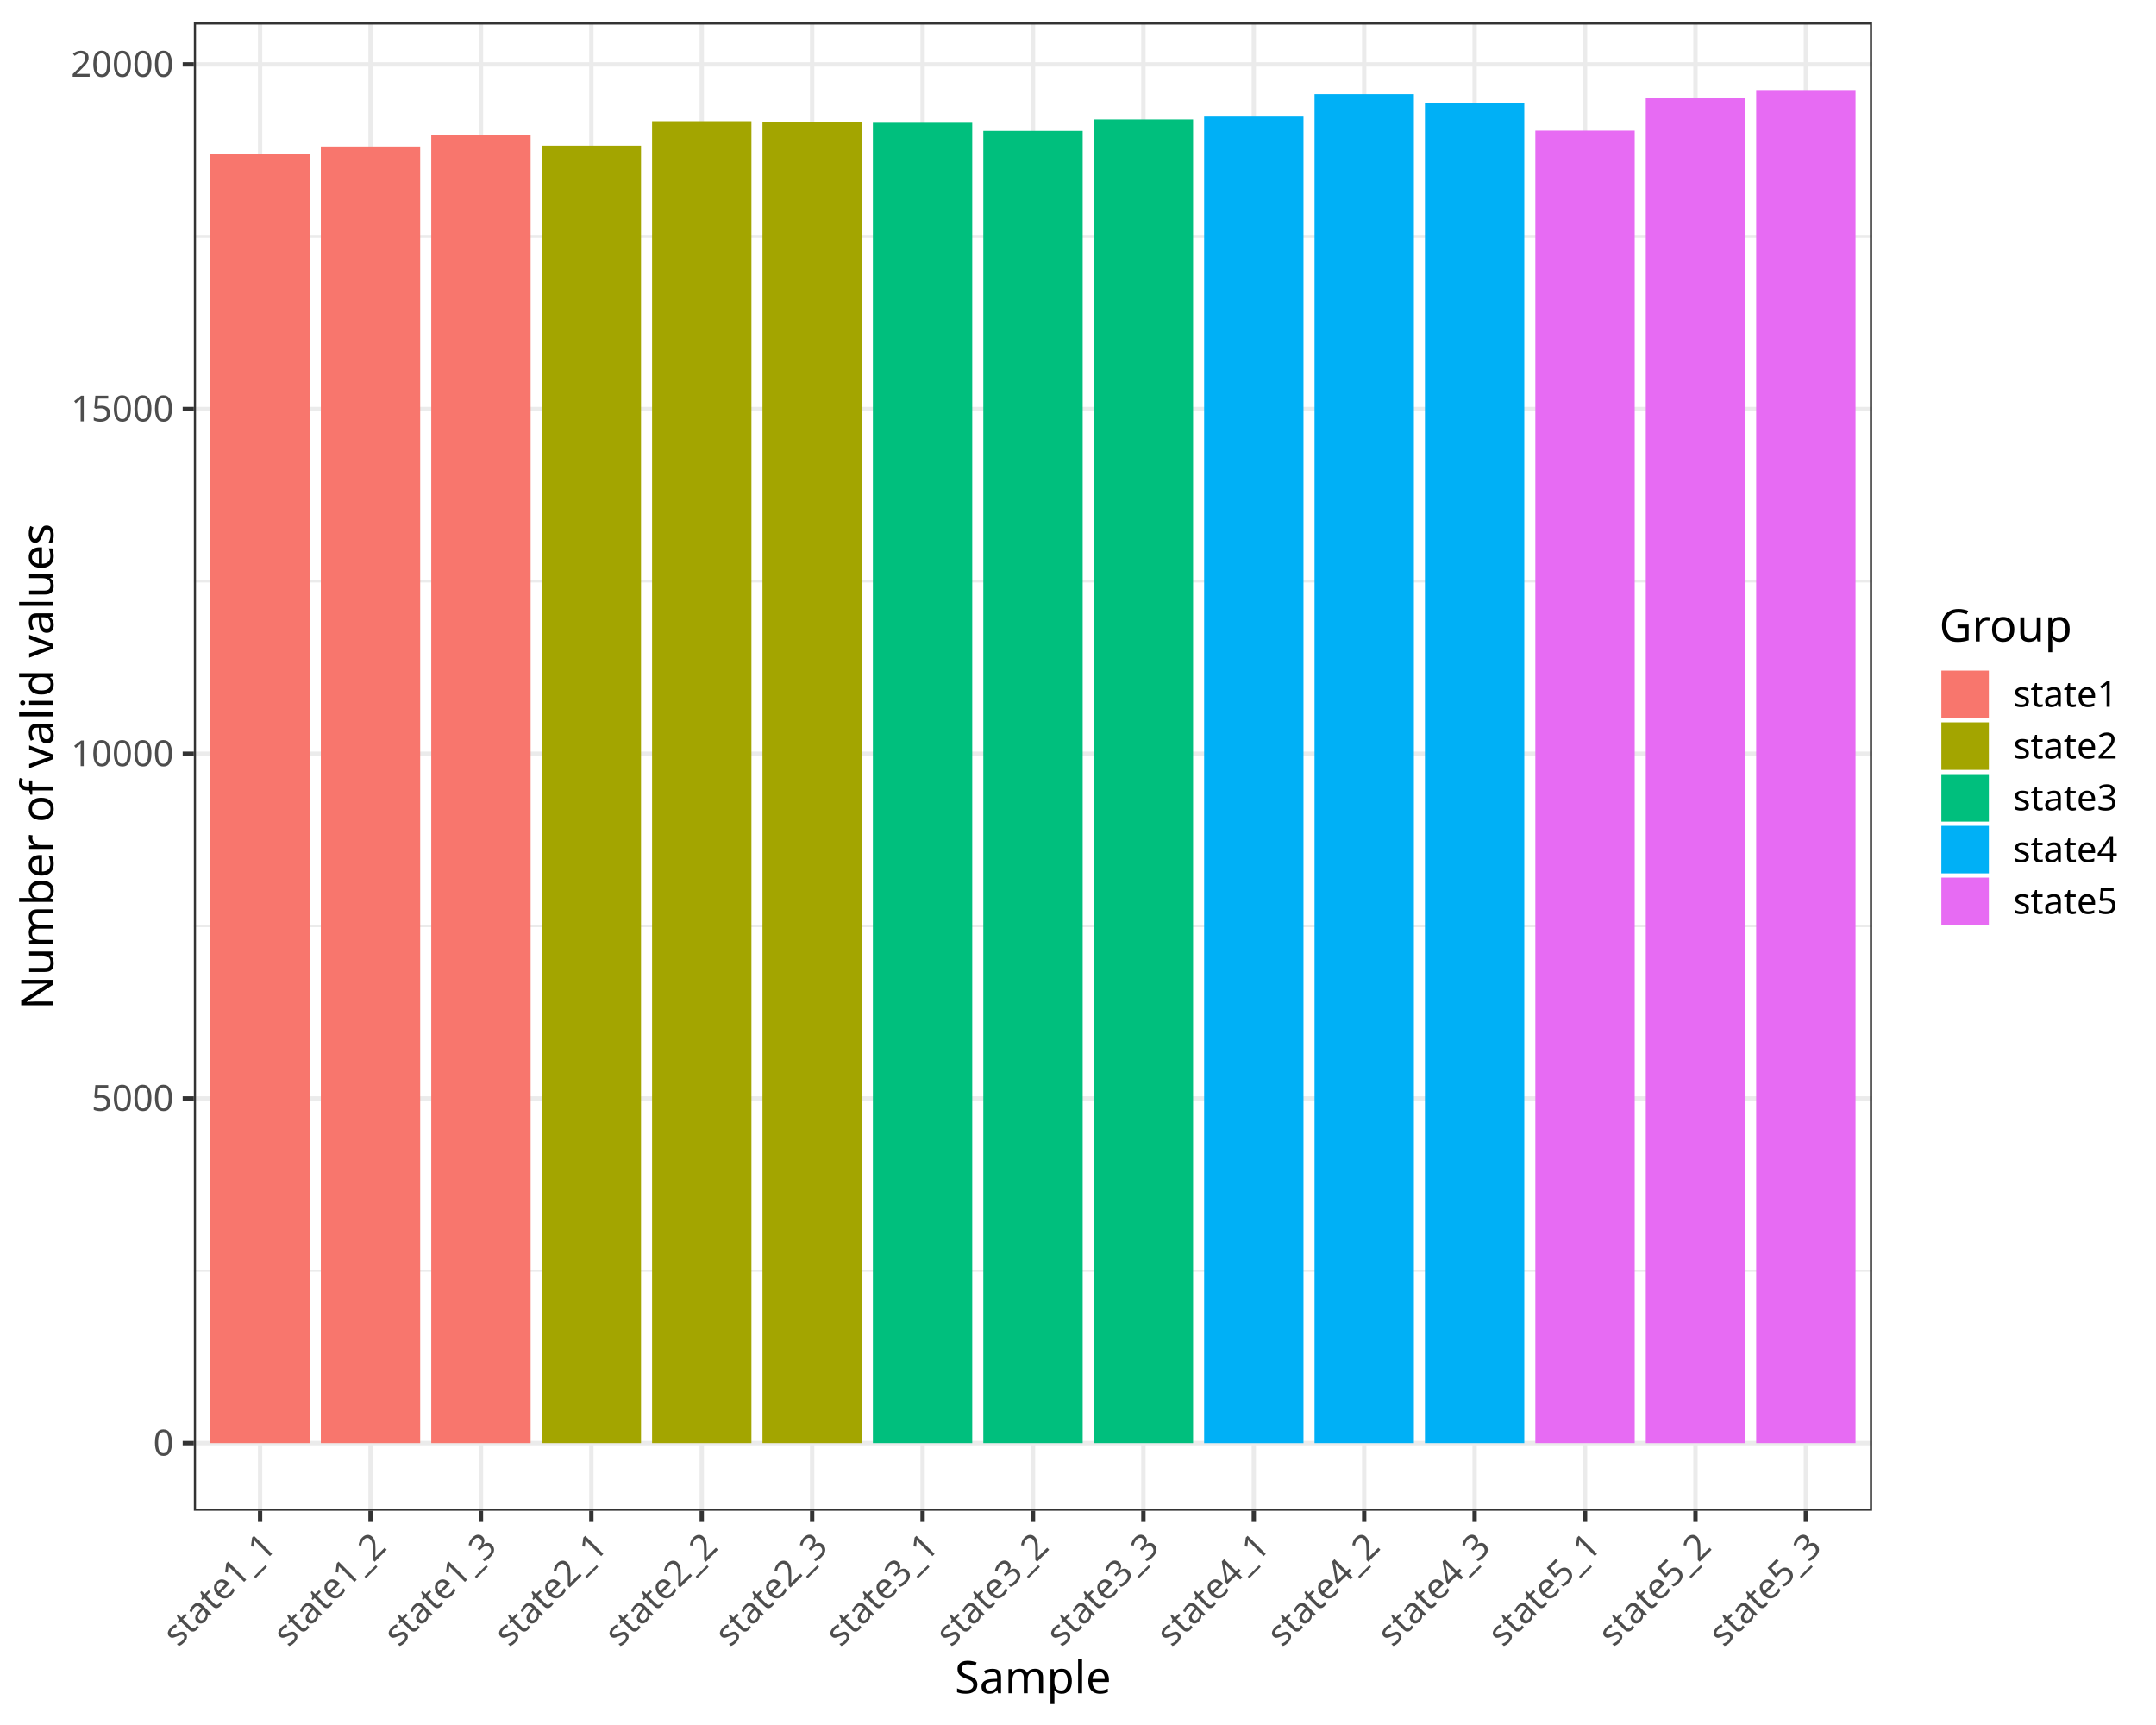
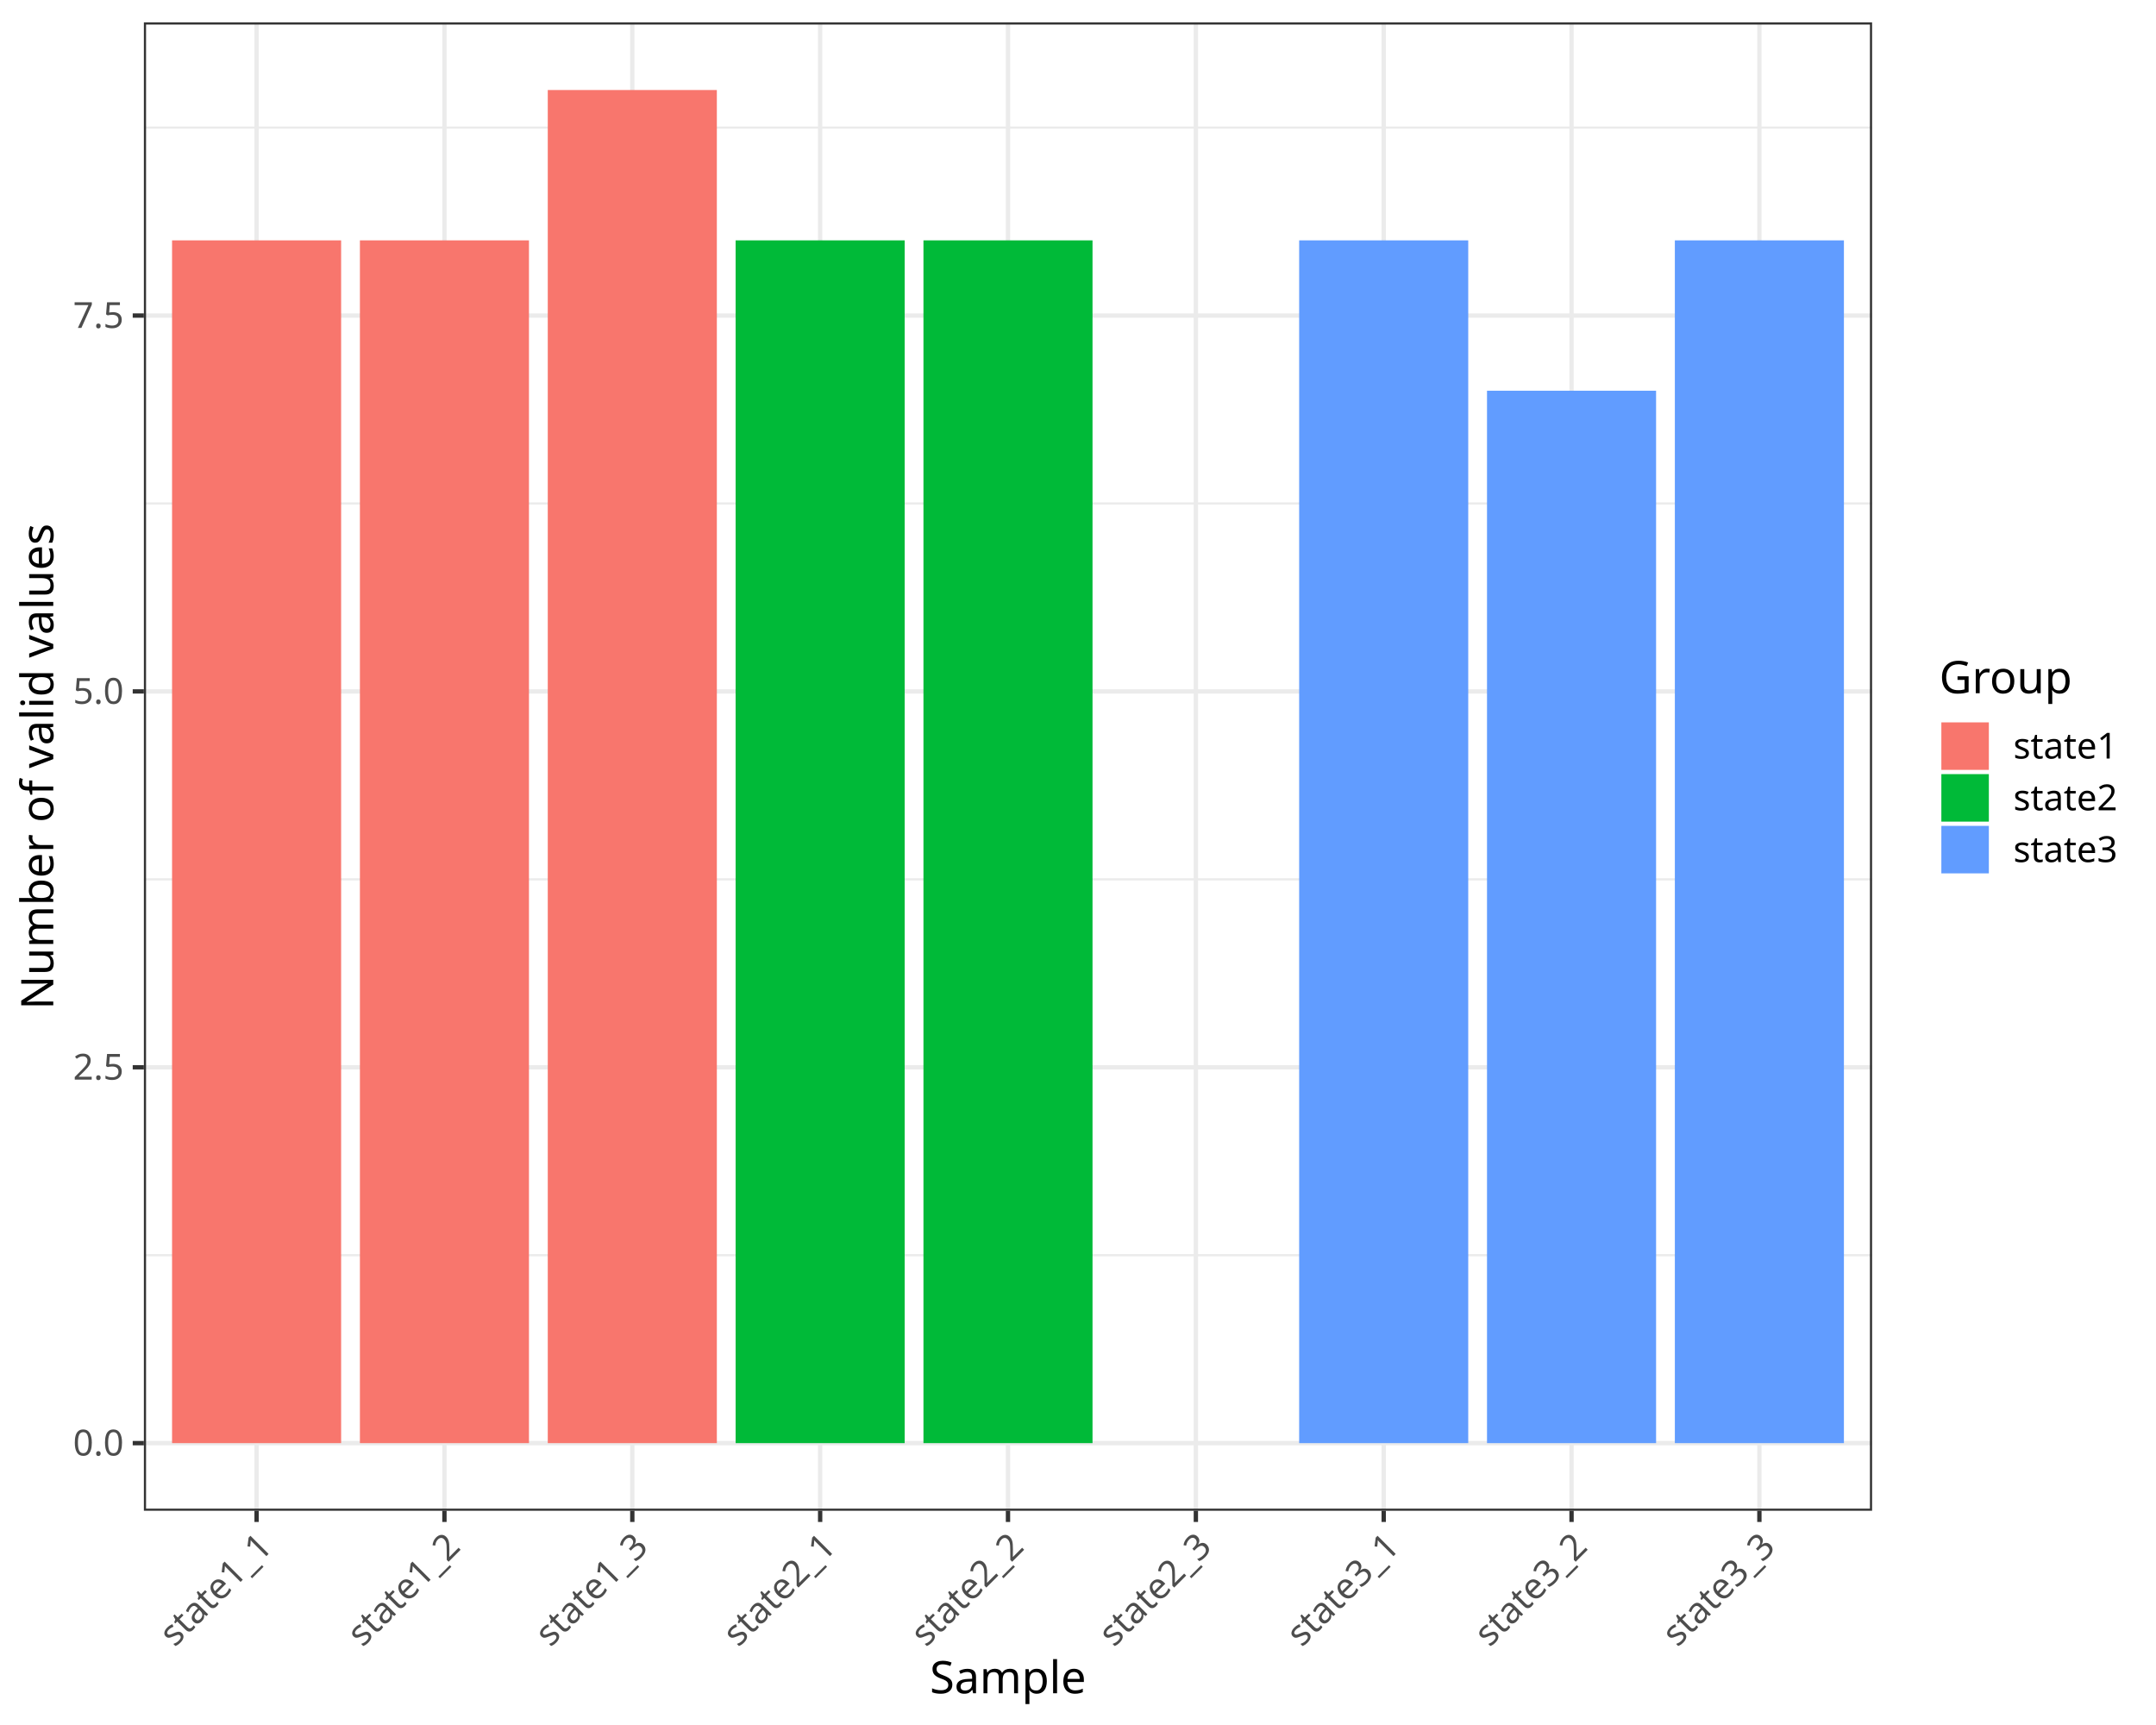
<svg xmlns="http://www.w3.org/2000/svg" class="svglite" data-engine-version="2.0" width="720.00pt" height="576.00pt" viewBox="0 0 720.00 576.00">
  <defs>
    <style type="text/css">
    .svglite line, .svglite polyline, .svglite polygon, .svglite path, .svglite rect, .svglite circle {
      fill: none;
      stroke: #000000;
      stroke-linecap: round;
      stroke-linejoin: round;
      stroke-miterlimit: 10.00;
    }
  </style>
  </defs>
  <rect width="100%" height="100%" style="stroke: none; fill: #FFFFFF;" />
  <defs>
    <clipPath id="cpMC4wMHw3MjAuMDB8MC4wMHw1NzYuMDA=">
      <rect x="0.00" y="0.00" width="720.00" height="576.00" />
    </clipPath>
  </defs>
  <g clip-path="url(#cpMC4wMHw3MjAuMDB8MC4wMHw1NzYuMDA=)">
-     <rect x="-0" y="0.00" width="720.00" height="576.00" style="stroke-width: 1.45; stroke: #FFFFFF; fill: #FFFFFF;" />
+     <rect x="0.00" y="0.00" width="720.00" height="576.00" style="stroke-width: 1.45; stroke: #FFFFFF; fill: #FFFFFF;" />
  </g>
  <defs>
-     <clipPath id="cpNjQuNzR8NjI1LjE5fDcuNDd8NTA0LjQ3">
-       <rect x="64.74" y="7.47" width="560.45" height="497.00" />
+     <clipPath id="cpNDguMDV8NjI1LjE5fDcuNDd8NTA0LjQ3">
+       <rect x="48.05" y="7.47" width="577.14" height="497.00" />
    </clipPath>
  </defs>
-   <g clip-path="url(#cpNjQuNzR8NjI1LjE5fDcuNDd8NTA0LjQ3)">
-     <rect x="64.74" y="7.47" width="560.45" height="497.00" style="stroke-width: 1.45; stroke: none; fill: #FFFFFF;" />
-     <polyline points="64.74,424.33 625.19,424.33 " style="stroke-width: 0.73; stroke: #EBEBEB; stroke-linecap: butt;" />
-     <polyline points="64.74,309.24 625.19,309.24 " style="stroke-width: 0.73; stroke: #EBEBEB; stroke-linecap: butt;" />
-     <polyline points="64.74,194.14 625.19,194.14 " style="stroke-width: 0.73; stroke: #EBEBEB; stroke-linecap: butt;" />
-     <polyline points="64.74,79.05 625.19,79.05 " style="stroke-width: 0.73; stroke: #EBEBEB; stroke-linecap: butt;" />
-     <polyline points="64.74,481.88 625.19,481.88 " style="stroke-width: 1.45; stroke: #EBEBEB; stroke-linecap: butt;" />
-     <polyline points="64.74,366.79 625.19,366.79 " style="stroke-width: 1.45; stroke: #EBEBEB; stroke-linecap: butt;" />
-     <polyline points="64.74,251.69 625.19,251.69 " style="stroke-width: 1.45; stroke: #EBEBEB; stroke-linecap: butt;" />
-     <polyline points="64.74,136.59 625.19,136.59 " style="stroke-width: 1.45; stroke: #EBEBEB; stroke-linecap: butt;" />
-     <polyline points="64.74,21.50 625.19,21.50 " style="stroke-width: 1.45; stroke: #EBEBEB; stroke-linecap: butt;" />
-     <polyline points="86.86,504.47 86.86,7.47 " style="stroke-width: 1.45; stroke: #EBEBEB; stroke-linecap: butt;" />
-     <polyline points="123.74,504.47 123.74,7.47 " style="stroke-width: 1.45; stroke: #EBEBEB; stroke-linecap: butt;" />
-     <polyline points="160.61,504.47 160.61,7.47 " style="stroke-width: 1.45; stroke: #EBEBEB; stroke-linecap: butt;" />
-     <polyline points="197.48,504.47 197.48,7.47 " style="stroke-width: 1.45; stroke: #EBEBEB; stroke-linecap: butt;" />
-     <polyline points="234.35,504.47 234.35,7.47 " style="stroke-width: 1.45; stroke: #EBEBEB; stroke-linecap: butt;" />
-     <polyline points="271.22,504.47 271.22,7.47 " style="stroke-width: 1.45; stroke: #EBEBEB; stroke-linecap: butt;" />
-     <polyline points="308.10,504.47 308.10,7.47 " style="stroke-width: 1.45; stroke: #EBEBEB; stroke-linecap: butt;" />
-     <polyline points="344.97,504.47 344.97,7.47 " style="stroke-width: 1.45; stroke: #EBEBEB; stroke-linecap: butt;" />
-     <polyline points="381.84,504.47 381.84,7.47 " style="stroke-width: 1.45; stroke: #EBEBEB; stroke-linecap: butt;" />
-     <polyline points="418.71,504.47 418.71,7.47 " style="stroke-width: 1.45; stroke: #EBEBEB; stroke-linecap: butt;" />
-     <polyline points="455.58,504.47 455.58,7.47 " style="stroke-width: 1.45; stroke: #EBEBEB; stroke-linecap: butt;" />
-     <polyline points="492.45,504.47 492.45,7.47 " style="stroke-width: 1.45; stroke: #EBEBEB; stroke-linecap: butt;" />
-     <polyline points="529.33,504.47 529.33,7.47 " style="stroke-width: 1.45; stroke: #EBEBEB; stroke-linecap: butt;" />
-     <polyline points="566.20,504.47 566.20,7.47 " style="stroke-width: 1.45; stroke: #EBEBEB; stroke-linecap: butt;" />
-     <polyline points="603.07,504.47 603.07,7.47 " style="stroke-width: 1.45; stroke: #EBEBEB; stroke-linecap: butt;" />
-     <rect x="70.27" y="51.54" width="33.18" height="430.34" style="stroke-width: 1.07; stroke: none; stroke-linecap: butt; stroke-linejoin: miter; fill: #F8766D;" />
-     <rect x="107.14" y="48.92" width="33.18" height="432.96" style="stroke-width: 1.07; stroke: none; stroke-linecap: butt; stroke-linejoin: miter; fill: #F8766D;" />
-     <rect x="144.02" y="44.96" width="33.18" height="436.92" style="stroke-width: 1.07; stroke: none; stroke-linecap: butt; stroke-linejoin: miter; fill: #F8766D;" />
-     <rect x="180.89" y="48.64" width="33.18" height="433.24" style="stroke-width: 1.07; stroke: none; stroke-linecap: butt; stroke-linejoin: miter; fill: #A3A500;" />
-     <rect x="217.76" y="40.47" width="33.18" height="441.41" style="stroke-width: 1.07; stroke: none; stroke-linecap: butt; stroke-linejoin: miter; fill: #A3A500;" />
-     <rect x="254.63" y="40.84" width="33.18" height="441.04" style="stroke-width: 1.07; stroke: none; stroke-linecap: butt; stroke-linejoin: miter; fill: #A3A500;" />
-     <rect x="291.50" y="41.00" width="33.18" height="440.88" style="stroke-width: 1.07; stroke: none; stroke-linecap: butt; stroke-linejoin: miter; fill: #00BF7D;" />
-     <rect x="328.38" y="43.71" width="33.18" height="438.17" style="stroke-width: 1.07; stroke: none; stroke-linecap: butt; stroke-linejoin: miter; fill: #00BF7D;" />
-     <rect x="365.25" y="39.87" width="33.18" height="442.01" style="stroke-width: 1.07; stroke: none; stroke-linecap: butt; stroke-linejoin: miter; fill: #00BF7D;" />
-     <rect x="402.12" y="38.93" width="33.18" height="442.96" style="stroke-width: 1.07; stroke: none; stroke-linecap: butt; stroke-linejoin: miter; fill: #00B0F6;" />
-     <rect x="438.99" y="31.42" width="33.18" height="450.46" style="stroke-width: 1.07; stroke: none; stroke-linecap: butt; stroke-linejoin: miter; fill: #00B0F6;" />
-     <rect x="475.86" y="34.28" width="33.18" height="447.60" style="stroke-width: 1.07; stroke: none; stroke-linecap: butt; stroke-linejoin: miter; fill: #00B0F6;" />
-     <rect x="512.73" y="43.62" width="33.18" height="438.26" style="stroke-width: 1.07; stroke: none; stroke-linecap: butt; stroke-linejoin: miter; fill: #E76BF3;" />
-     <rect x="549.61" y="32.83" width="33.18" height="449.06" style="stroke-width: 1.07; stroke: none; stroke-linecap: butt; stroke-linejoin: miter; fill: #E76BF3;" />
-     <rect x="586.48" y="30.06" width="33.18" height="451.82" style="stroke-width: 1.07; stroke: none; stroke-linecap: butt; stroke-linejoin: miter; fill: #E76BF3;" />
-     <rect x="64.74" y="7.47" width="560.45" height="497.00" style="stroke-width: 1.45; stroke: #333333;" />
+   <g clip-path="url(#cpNDguMDV8NjI1LjE5fDcuNDd8NTA0LjQ3)">
+     <rect x="48.05" y="7.47" width="577.14" height="497.00" style="stroke-width: 1.45; stroke: none; fill: #FFFFFF;" />
+     <polyline points="48.05,419.13 625.19,419.13 " style="stroke-width: 0.73; stroke: #EBEBEB; stroke-linecap: butt;" />
+     <polyline points="48.05,293.62 625.19,293.62 " style="stroke-width: 0.73; stroke: #EBEBEB; stroke-linecap: butt;" />
+     <polyline points="48.05,168.12 625.19,168.12 " style="stroke-width: 0.73; stroke: #EBEBEB; stroke-linecap: butt;" />
+     <polyline points="48.05,42.61 625.19,42.61 " style="stroke-width: 0.73; stroke: #EBEBEB; stroke-linecap: butt;" />
+     <polyline points="48.05,481.88 625.19,481.88 " style="stroke-width: 1.45; stroke: #EBEBEB; stroke-linecap: butt;" />
+     <polyline points="48.05,356.38 625.19,356.38 " style="stroke-width: 1.45; stroke: #EBEBEB; stroke-linecap: butt;" />
+     <polyline points="48.05,230.87 625.19,230.87 " style="stroke-width: 1.45; stroke: #EBEBEB; stroke-linecap: butt;" />
+     <polyline points="48.05,105.37 625.19,105.37 " style="stroke-width: 1.45; stroke: #EBEBEB; stroke-linecap: butt;" />
+     <polyline points="85.69,504.47 85.69,7.47 " style="stroke-width: 1.45; stroke: #EBEBEB; stroke-linecap: butt;" />
+     <polyline points="148.42,504.47 148.42,7.47 " style="stroke-width: 1.45; stroke: #EBEBEB; stroke-linecap: butt;" />
+     <polyline points="211.16,504.47 211.16,7.47 " style="stroke-width: 1.45; stroke: #EBEBEB; stroke-linecap: butt;" />
+     <polyline points="273.89,504.47 273.89,7.47 " style="stroke-width: 1.45; stroke: #EBEBEB; stroke-linecap: butt;" />
+     <polyline points="336.62,504.47 336.62,7.47 " style="stroke-width: 1.45; stroke: #EBEBEB; stroke-linecap: butt;" />
+     <polyline points="399.36,504.47 399.36,7.47 " style="stroke-width: 1.45; stroke: #EBEBEB; stroke-linecap: butt;" />
+     <polyline points="462.09,504.47 462.09,7.47 " style="stroke-width: 1.45; stroke: #EBEBEB; stroke-linecap: butt;" />
+     <polyline points="524.82,504.47 524.82,7.47 " style="stroke-width: 1.45; stroke: #EBEBEB; stroke-linecap: butt;" />
+     <polyline points="587.55,504.47 587.55,7.47 " style="stroke-width: 1.45; stroke: #EBEBEB; stroke-linecap: butt;" />
+     <rect x="57.46" y="80.26" width="56.46" height="401.62" style="stroke-width: 1.07; stroke: none; stroke-linecap: butt; stroke-linejoin: miter; fill: #F8766D;" />
+     <rect x="120.19" y="80.26" width="56.46" height="401.62" style="stroke-width: 1.07; stroke: none; stroke-linecap: butt; stroke-linejoin: miter; fill: #F8766D;" />
+     <rect x="182.93" y="30.06" width="56.46" height="451.82" style="stroke-width: 1.07; stroke: none; stroke-linecap: butt; stroke-linejoin: miter; fill: #F8766D;" />
+     <rect x="245.66" y="80.26" width="56.46" height="401.62" style="stroke-width: 1.07; stroke: none; stroke-linecap: butt; stroke-linejoin: miter; fill: #00BA38;" />
+     <rect x="308.39" y="80.26" width="56.46" height="401.62" style="stroke-width: 1.07; stroke: none; stroke-linecap: butt; stroke-linejoin: miter; fill: #00BA38;" />
+     <rect x="371.13" y="481.88" width="56.46" height="0.00" style="stroke-width: 1.07; stroke: none; stroke-linecap: butt; stroke-linejoin: miter; fill: #00BA38;" />
+     <rect x="433.86" y="80.26" width="56.46" height="401.62" style="stroke-width: 1.07; stroke: none; stroke-linecap: butt; stroke-linejoin: miter; fill: #619CFF;" />
+     <rect x="496.59" y="130.47" width="56.46" height="351.41" style="stroke-width: 1.07; stroke: none; stroke-linecap: butt; stroke-linejoin: miter; fill: #619CFF;" />
+     <rect x="559.32" y="80.26" width="56.46" height="401.62" style="stroke-width: 1.07; stroke: none; stroke-linecap: butt; stroke-linejoin: miter; fill: #619CFF;" />
+     <rect x="48.05" y="7.47" width="577.14" height="497.00" style="stroke-width: 1.45; stroke: #333333;" />
  </g>
  <g clip-path="url(#cpMC4wMHw3MjAuMDB8MC4wMHw1NzYuMDA=)">
-     <text x="58.02" y="486.01" text-anchor="end" style="font-size: 12.00px; fill: #4D4D4D; font-family: sans;" textLength="6.67px" lengthAdjust="spacingAndGlyphs">0</text>
-     <text x="58.02" y="370.91" text-anchor="end" style="font-size: 12.00px; fill: #4D4D4D; font-family: sans;" textLength="26.70px" lengthAdjust="spacingAndGlyphs">5000</text>
-     <text x="58.02" y="255.82" text-anchor="end" style="font-size: 12.00px; fill: #4D4D4D; font-family: sans;" textLength="33.37px" lengthAdjust="spacingAndGlyphs">10000</text>
-     <text x="58.02" y="140.72" text-anchor="end" style="font-size: 12.00px; fill: #4D4D4D; font-family: sans;" textLength="33.37px" lengthAdjust="spacingAndGlyphs">15000</text>
-     <text x="58.02" y="25.63" text-anchor="end" style="font-size: 12.00px; fill: #4D4D4D; font-family: sans;" textLength="33.37px" lengthAdjust="spacingAndGlyphs">20000</text>
-     <polyline points="61.01,481.88 64.74,481.88 " style="stroke-width: 1.45; stroke: #333333; stroke-linecap: butt;" />
-     <polyline points="61.01,366.79 64.74,366.79 " style="stroke-width: 1.45; stroke: #333333; stroke-linecap: butt;" />
-     <polyline points="61.01,251.69 64.74,251.69 " style="stroke-width: 1.45; stroke: #333333; stroke-linecap: butt;" />
-     <polyline points="61.01,136.59 64.74,136.59 " style="stroke-width: 1.45; stroke: #333333; stroke-linecap: butt;" />
-     <polyline points="61.01,21.50 64.74,21.50 " style="stroke-width: 1.45; stroke: #333333; stroke-linecap: butt;" />
-     <polyline points="86.86,508.21 86.86,504.47 " style="stroke-width: 1.45; stroke: #333333; stroke-linecap: butt;" />
-     <polyline points="123.74,508.21 123.74,504.47 " style="stroke-width: 1.45; stroke: #333333; stroke-linecap: butt;" />
-     <polyline points="160.61,508.21 160.61,504.47 " style="stroke-width: 1.45; stroke: #333333; stroke-linecap: butt;" />
-     <polyline points="197.48,508.21 197.48,504.47 " style="stroke-width: 1.45; stroke: #333333; stroke-linecap: butt;" />
-     <polyline points="234.35,508.21 234.35,504.47 " style="stroke-width: 1.45; stroke: #333333; stroke-linecap: butt;" />
-     <polyline points="271.22,508.21 271.22,504.47 " style="stroke-width: 1.45; stroke: #333333; stroke-linecap: butt;" />
-     <polyline points="308.10,508.21 308.10,504.47 " style="stroke-width: 1.45; stroke: #333333; stroke-linecap: butt;" />
-     <polyline points="344.97,508.21 344.97,504.47 " style="stroke-width: 1.45; stroke: #333333; stroke-linecap: butt;" />
-     <polyline points="381.84,508.21 381.84,504.47 " style="stroke-width: 1.45; stroke: #333333; stroke-linecap: butt;" />
-     <polyline points="418.71,508.21 418.71,504.47 " style="stroke-width: 1.45; stroke: #333333; stroke-linecap: butt;" />
-     <polyline points="455.58,508.21 455.58,504.47 " style="stroke-width: 1.45; stroke: #333333; stroke-linecap: butt;" />
-     <polyline points="492.45,508.21 492.45,504.47 " style="stroke-width: 1.45; stroke: #333333; stroke-linecap: butt;" />
-     <polyline points="529.33,508.21 529.33,504.47 " style="stroke-width: 1.45; stroke: #333333; stroke-linecap: butt;" />
-     <polyline points="566.20,508.21 566.20,504.47 " style="stroke-width: 1.45; stroke: #333333; stroke-linecap: butt;" />
-     <polyline points="603.07,508.21 603.07,504.47 " style="stroke-width: 1.45; stroke: #333333; stroke-linecap: butt;" />
-     <text transform="translate(92.70,517.04) rotate(-45)" text-anchor="end" style="font-size: 12.00px; fill: #4D4D4D; font-family: sans;" textLength="46.04px" lengthAdjust="spacingAndGlyphs">state1_1</text>
-     <text transform="translate(129.58,517.04) rotate(-45)" text-anchor="end" style="font-size: 12.00px; fill: #4D4D4D; font-family: sans;" textLength="46.04px" lengthAdjust="spacingAndGlyphs">state1_2</text>
-     <text transform="translate(166.45,517.04) rotate(-45)" text-anchor="end" style="font-size: 12.00px; fill: #4D4D4D; font-family: sans;" textLength="46.04px" lengthAdjust="spacingAndGlyphs">state1_3</text>
-     <text transform="translate(203.32,517.04) rotate(-45)" text-anchor="end" style="font-size: 12.00px; fill: #4D4D4D; font-family: sans;" textLength="46.04px" lengthAdjust="spacingAndGlyphs">state2_1</text>
-     <text transform="translate(240.19,517.04) rotate(-45)" text-anchor="end" style="font-size: 12.00px; fill: #4D4D4D; font-family: sans;" textLength="46.04px" lengthAdjust="spacingAndGlyphs">state2_2</text>
-     <text transform="translate(277.06,517.04) rotate(-45)" text-anchor="end" style="font-size: 12.00px; fill: #4D4D4D; font-family: sans;" textLength="46.04px" lengthAdjust="spacingAndGlyphs">state2_3</text>
-     <text transform="translate(313.94,517.04) rotate(-45)" text-anchor="end" style="font-size: 12.00px; fill: #4D4D4D; font-family: sans;" textLength="46.04px" lengthAdjust="spacingAndGlyphs">state3_1</text>
-     <text transform="translate(350.81,517.04) rotate(-45)" text-anchor="end" style="font-size: 12.00px; fill: #4D4D4D; font-family: sans;" textLength="46.04px" lengthAdjust="spacingAndGlyphs">state3_2</text>
-     <text transform="translate(387.68,517.04) rotate(-45)" text-anchor="end" style="font-size: 12.00px; fill: #4D4D4D; font-family: sans;" textLength="46.04px" lengthAdjust="spacingAndGlyphs">state3_3</text>
-     <text transform="translate(424.55,517.04) rotate(-45)" text-anchor="end" style="font-size: 12.00px; fill: #4D4D4D; font-family: sans;" textLength="46.04px" lengthAdjust="spacingAndGlyphs">state4_1</text>
-     <text transform="translate(461.42,517.04) rotate(-45)" text-anchor="end" style="font-size: 12.00px; fill: #4D4D4D; font-family: sans;" textLength="46.04px" lengthAdjust="spacingAndGlyphs">state4_2</text>
-     <text transform="translate(498.29,517.04) rotate(-45)" text-anchor="end" style="font-size: 12.00px; fill: #4D4D4D; font-family: sans;" textLength="46.04px" lengthAdjust="spacingAndGlyphs">state4_3</text>
-     <text transform="translate(535.17,517.04) rotate(-45)" text-anchor="end" style="font-size: 12.00px; fill: #4D4D4D; font-family: sans;" textLength="46.04px" lengthAdjust="spacingAndGlyphs">state5_1</text>
-     <text transform="translate(572.04,517.04) rotate(-45)" text-anchor="end" style="font-size: 12.00px; fill: #4D4D4D; font-family: sans;" textLength="46.04px" lengthAdjust="spacingAndGlyphs">state5_2</text>
-     <text transform="translate(608.91,517.04) rotate(-45)" text-anchor="end" style="font-size: 12.00px; fill: #4D4D4D; font-family: sans;" textLength="46.04px" lengthAdjust="spacingAndGlyphs">state5_3</text>
-     <text x="344.97" y="565.41" text-anchor="middle" style="font-size: 15.00px; font-family: sans;" textLength="50.87px" lengthAdjust="spacingAndGlyphs">Sample</text>
+     <text x="41.33" y="486.01" text-anchor="end" style="font-size: 12.00px; fill: #4D4D4D; font-family: sans;" textLength="16.68px" lengthAdjust="spacingAndGlyphs">0.0</text>
+     <text x="41.33" y="360.50" text-anchor="end" style="font-size: 12.00px; fill: #4D4D4D; font-family: sans;" textLength="16.68px" lengthAdjust="spacingAndGlyphs">2.5</text>
+     <text x="41.33" y="235.00" text-anchor="end" style="font-size: 12.00px; fill: #4D4D4D; font-family: sans;" textLength="16.68px" lengthAdjust="spacingAndGlyphs">5.0</text>
+     <text x="41.33" y="109.49" text-anchor="end" style="font-size: 12.00px; fill: #4D4D4D; font-family: sans;" textLength="16.68px" lengthAdjust="spacingAndGlyphs">7.5</text>
+     <polyline points="44.32,481.88 48.05,481.88 " style="stroke-width: 1.45; stroke: #333333; stroke-linecap: butt;" />
+     <polyline points="44.32,356.38 48.05,356.38 " style="stroke-width: 1.45; stroke: #333333; stroke-linecap: butt;" />
+     <polyline points="44.32,230.87 48.05,230.87 " style="stroke-width: 1.45; stroke: #333333; stroke-linecap: butt;" />
+     <polyline points="44.32,105.37 48.05,105.37 " style="stroke-width: 1.45; stroke: #333333; stroke-linecap: butt;" />
+     <polyline points="85.69,508.21 85.69,504.47 " style="stroke-width: 1.45; stroke: #333333; stroke-linecap: butt;" />
+     <polyline points="148.42,508.21 148.42,504.47 " style="stroke-width: 1.45; stroke: #333333; stroke-linecap: butt;" />
+     <polyline points="211.16,508.21 211.16,504.47 " style="stroke-width: 1.45; stroke: #333333; stroke-linecap: butt;" />
+     <polyline points="273.89,508.21 273.89,504.47 " style="stroke-width: 1.45; stroke: #333333; stroke-linecap: butt;" />
+     <polyline points="336.62,508.21 336.62,504.47 " style="stroke-width: 1.45; stroke: #333333; stroke-linecap: butt;" />
+     <polyline points="399.36,508.21 399.36,504.47 " style="stroke-width: 1.45; stroke: #333333; stroke-linecap: butt;" />
+     <polyline points="462.09,508.21 462.09,504.47 " style="stroke-width: 1.45; stroke: #333333; stroke-linecap: butt;" />
+     <polyline points="524.82,508.21 524.82,504.47 " style="stroke-width: 1.45; stroke: #333333; stroke-linecap: butt;" />
+     <polyline points="587.55,508.21 587.55,504.47 " style="stroke-width: 1.45; stroke: #333333; stroke-linecap: butt;" />
+     <text transform="translate(91.53,517.04) rotate(-45)" text-anchor="end" style="font-size: 12.00px; fill: #4D4D4D; font-family: sans;" textLength="46.04px" lengthAdjust="spacingAndGlyphs">state1_1</text>
+     <text transform="translate(154.26,517.04) rotate(-45)" text-anchor="end" style="font-size: 12.00px; fill: #4D4D4D; font-family: sans;" textLength="46.04px" lengthAdjust="spacingAndGlyphs">state1_2</text>
+     <text transform="translate(217.00,517.04) rotate(-45)" text-anchor="end" style="font-size: 12.00px; fill: #4D4D4D; font-family: sans;" textLength="46.04px" lengthAdjust="spacingAndGlyphs">state1_3</text>
+     <text transform="translate(279.73,517.04) rotate(-45)" text-anchor="end" style="font-size: 12.00px; fill: #4D4D4D; font-family: sans;" textLength="46.04px" lengthAdjust="spacingAndGlyphs">state2_1</text>
+     <text transform="translate(342.46,517.04) rotate(-45)" text-anchor="end" style="font-size: 12.00px; fill: #4D4D4D; font-family: sans;" textLength="46.04px" lengthAdjust="spacingAndGlyphs">state2_2</text>
+     <text transform="translate(405.19,517.04) rotate(-45)" text-anchor="end" style="font-size: 12.00px; fill: #4D4D4D; font-family: sans;" textLength="46.04px" lengthAdjust="spacingAndGlyphs">state2_3</text>
+     <text transform="translate(467.93,517.04) rotate(-45)" text-anchor="end" style="font-size: 12.00px; fill: #4D4D4D; font-family: sans;" textLength="46.04px" lengthAdjust="spacingAndGlyphs">state3_1</text>
+     <text transform="translate(530.66,517.04) rotate(-45)" text-anchor="end" style="font-size: 12.00px; fill: #4D4D4D; font-family: sans;" textLength="46.04px" lengthAdjust="spacingAndGlyphs">state3_2</text>
+     <text transform="translate(593.39,517.04) rotate(-45)" text-anchor="end" style="font-size: 12.00px; fill: #4D4D4D; font-family: sans;" textLength="46.04px" lengthAdjust="spacingAndGlyphs">state3_3</text>
+     <text x="336.62" y="565.41" text-anchor="middle" style="font-size: 15.00px; font-family: sans;" textLength="50.87px" lengthAdjust="spacingAndGlyphs">Sample</text>
    <text transform="translate(17.79,255.97) rotate(-90)" text-anchor="middle" style="font-size: 15.00px; font-family: sans;" textLength="152.60px" lengthAdjust="spacingAndGlyphs">Number of valid values</text>
-     <rect x="640.14" y="194.85" width="72.39" height="122.25" style="stroke-width: 1.45; stroke: none; fill: #FFFFFF;" />
-     <text x="647.61" y="214.20" style="font-size: 15.00px; font-family: sans;" textLength="41.70px" lengthAdjust="spacingAndGlyphs">Group</text>
-     <rect x="647.61" y="223.23" width="17.28" height="17.28" style="stroke-width: 1.45; stroke: none; fill: #FFFFFF;" />
-     <rect x="648.32" y="223.93" width="15.86" height="15.86" style="stroke-width: 1.07; stroke: none; stroke-linecap: butt; stroke-linejoin: miter; fill: #F8766D;" />
+     <rect x="640.14" y="212.13" width="72.39" height="87.69" style="stroke-width: 1.45; stroke: none; fill: #FFFFFF;" />
+     <text x="647.61" y="231.48" style="font-size: 15.00px; font-family: sans;" textLength="41.70px" lengthAdjust="spacingAndGlyphs">Group</text>
    <rect x="647.61" y="240.51" width="17.28" height="17.28" style="stroke-width: 1.45; stroke: none; fill: #FFFFFF;" />
-     <rect x="648.32" y="241.21" width="15.86" height="15.86" style="stroke-width: 1.07; stroke: none; stroke-linecap: butt; stroke-linejoin: miter; fill: #A3A500;" />
+     <rect x="648.32" y="241.21" width="15.86" height="15.86" style="stroke-width: 1.07; stroke: none; stroke-linecap: butt; stroke-linejoin: miter; fill: #F8766D;" />
    <rect x="647.61" y="257.79" width="17.28" height="17.28" style="stroke-width: 1.45; stroke: none; fill: #FFFFFF;" />
-     <rect x="648.32" y="258.49" width="15.86" height="15.86" style="stroke-width: 1.07; stroke: none; stroke-linecap: butt; stroke-linejoin: miter; fill: #00BF7D;" />
+     <rect x="648.32" y="258.49" width="15.86" height="15.86" style="stroke-width: 1.07; stroke: none; stroke-linecap: butt; stroke-linejoin: miter; fill: #00BA38;" />
    <rect x="647.61" y="275.07" width="17.28" height="17.28" style="stroke-width: 1.45; stroke: none; fill: #FFFFFF;" />
-     <rect x="648.32" y="275.77" width="15.86" height="15.86" style="stroke-width: 1.07; stroke: none; stroke-linecap: butt; stroke-linejoin: miter; fill: #00B0F6;" />
-     <rect x="647.61" y="292.35" width="17.28" height="17.28" style="stroke-width: 1.45; stroke: none; fill: #FFFFFF;" />
-     <rect x="648.32" y="293.05" width="15.86" height="15.86" style="stroke-width: 1.07; stroke: none; stroke-linecap: butt; stroke-linejoin: miter; fill: #E76BF3;" />
-     <text x="672.36" y="236.00" style="font-size: 12.00px; font-family: sans;" textLength="32.70px" lengthAdjust="spacingAndGlyphs">state1</text>
-     <text x="672.36" y="253.28" style="font-size: 12.00px; font-family: sans;" textLength="32.70px" lengthAdjust="spacingAndGlyphs">state2</text>
-     <text x="672.36" y="270.56" style="font-size: 12.00px; font-family: sans;" textLength="32.70px" lengthAdjust="spacingAndGlyphs">state3</text>
-     <text x="672.36" y="287.84" style="font-size: 12.00px; font-family: sans;" textLength="32.70px" lengthAdjust="spacingAndGlyphs">state4</text>
-     <text x="672.36" y="305.12" style="font-size: 12.00px; font-family: sans;" textLength="32.70px" lengthAdjust="spacingAndGlyphs">state5</text>
+     <rect x="648.32" y="275.77" width="15.86" height="15.86" style="stroke-width: 1.07; stroke: none; stroke-linecap: butt; stroke-linejoin: miter; fill: #619CFF;" />
+     <text x="672.36" y="253.28" style="font-size: 12.00px; font-family: sans;" textLength="32.70px" lengthAdjust="spacingAndGlyphs">state1</text>
+     <text x="672.36" y="270.56" style="font-size: 12.00px; font-family: sans;" textLength="32.70px" lengthAdjust="spacingAndGlyphs">state2</text>
+     <text x="672.36" y="287.84" style="font-size: 12.00px; font-family: sans;" textLength="32.70px" lengthAdjust="spacingAndGlyphs">state3</text>
  </g>
</svg>
